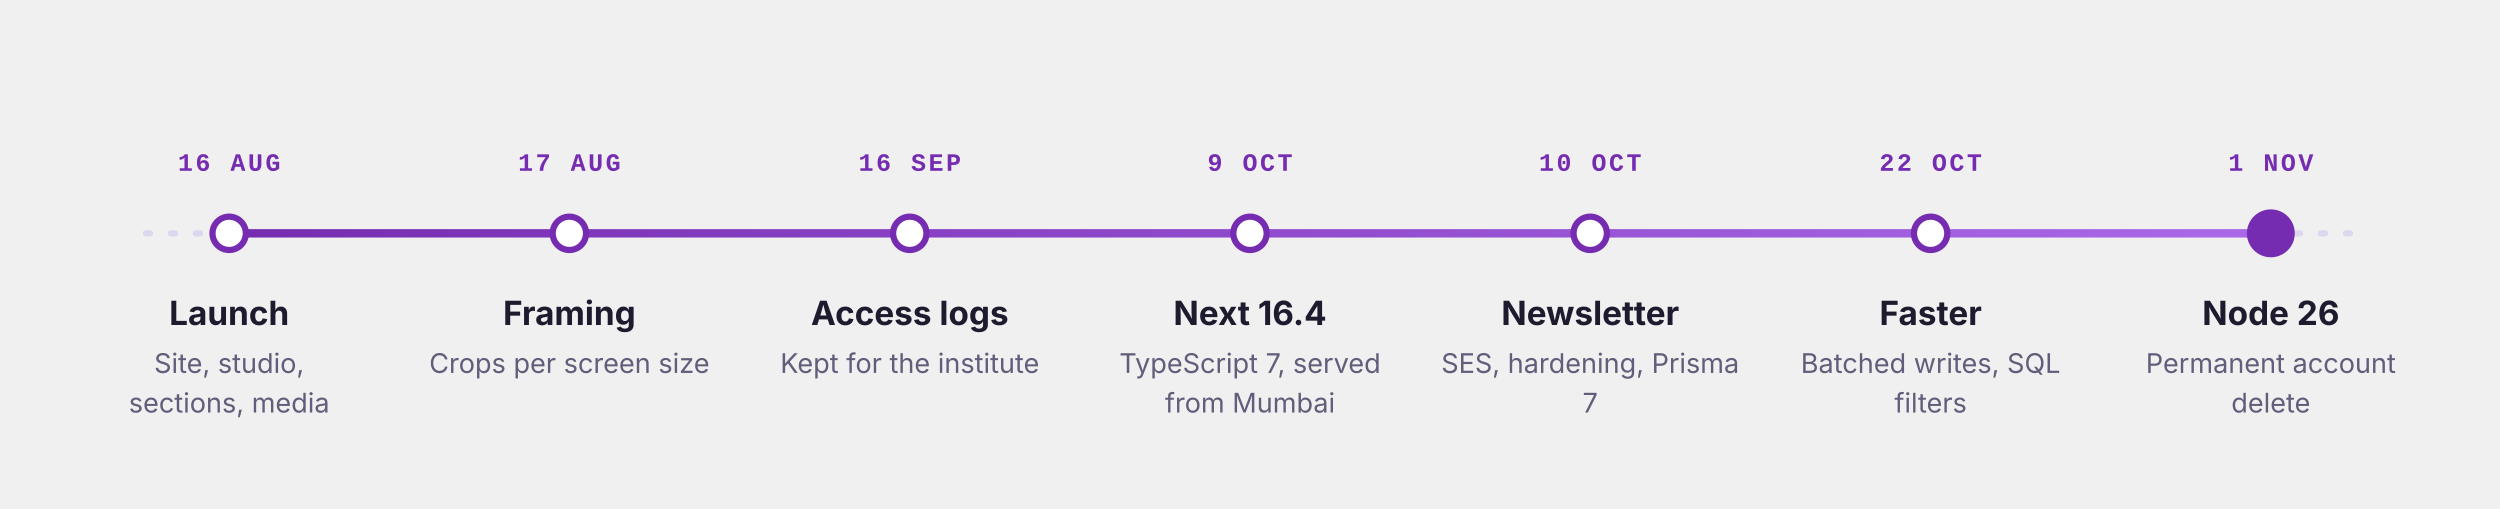
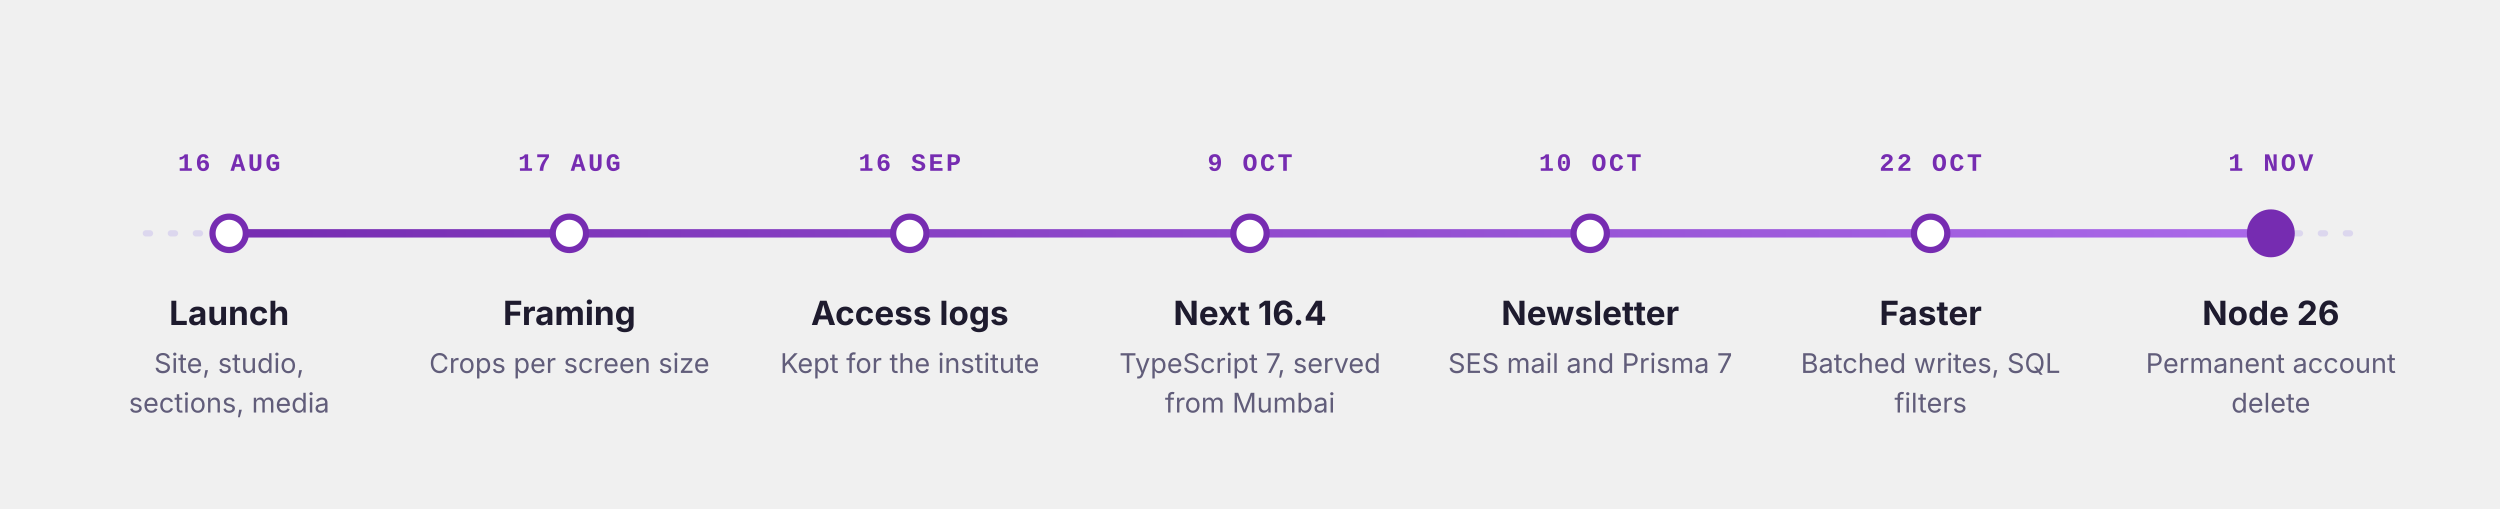
<svg xmlns="http://www.w3.org/2000/svg" width="1200" height="244" viewBox="0 0 1200 244" role="img" aria-label="Release history: from the first commit to Node 26">
  <defs>
    <style>.d{font-family:'Plus Jakarta Sans','Inter',ui-sans-serif,system-ui,-apple-system,'Segoe UI',Roboto,Helvetica,Arial,sans-serif}.s{font-family:'Inter',ui-sans-serif,system-ui,-apple-system,'Segoe UI',Roboto,Helvetica,Arial,sans-serif}.m{font-family:'JetBrains Mono',ui-monospace,'SFMono-Regular',Menlo,Consolas,'Liberation Mono',monospace}.rise{animation:rise .9s cubic-bezier(.2,.7,.2,1) both}@keyframes rise{from{opacity:0;transform:translateY(12px)}to{opacity:1;transform:translateY(0)}}.prog{stroke-dasharray:980;stroke-dashoffset:0;animation:prog 2.4s cubic-bezier(.4,0,.2,1) .2s both}@keyframes prog{from{stroke-dashoffset:980}to{stroke-dashoffset:0}}.halo{animation:halo 2.4s ease-out infinite;transform-box:fill-box;transform-origin:center}@keyframes halo{0%{transform:scale(1);opacity:.55}100%{transform:scale(2.8);opacity:0}}.ahead{stroke-dasharray:2 10}.r0{animation-delay:0.1s}.r1{animation-delay:0.3s}.r2{animation-delay:0.4s}.r3{animation-delay:0.6s}.r4{animation-delay:0.7s}.r5{animation-delay:0.9s}.r6{animation-delay:1.1s}@media (prefers-reduced-motion:reduce){*{animation:none!important}.smil{display:none}.sweep{fill:url(#still)}}</style>
    <linearGradient id="pg" gradientUnits="userSpaceOnUse" x1="110" y1="0" x2="1090" y2="0">
      <stop offset="0" stop-color="#762CB1" />
      <stop offset="1" stop-color="#AA69E9" />
    </linearGradient>
  </defs>
  <path class="ahead" d="M70 112 H1130" stroke="#DCD7EE" stroke-width="3" stroke-linecap="round" fill="none" />
  <path class="prog" d="M110 112 H1090" stroke="url(#pg)" stroke-width="4" stroke-linecap="round" fill="none" />
  <g class="rise r0">
    <text x="110" y="82" class="m" fill="#762CB1" font-size="12" font-weight="600" letter-spacing="1.2" text-anchor="middle">16 AUG</text>
    <circle cx="110" cy="112" r="8" fill="#FFFFFF" stroke="#762CB1" stroke-width="3" />
    <text x="110" y="156" class="d" fill="#1E1B2E" font-size="16" font-weight="700" text-anchor="middle">Launch</text>
    <text x="110" y="179" class="s" fill="#615D7A" font-size="13" text-anchor="middle">Site, studio,</text>
    <text x="110" y="198" class="s" fill="#615D7A" font-size="13" text-anchor="middle">sections, media</text>
  </g>
  <g class="rise r1">
    <text x="273.3" y="82" class="m" fill="#762CB1" font-size="12" font-weight="600" letter-spacing="1.2" text-anchor="middle">17 AUG</text>
    <circle cx="273.3" cy="112" r="8" fill="#FFFFFF" stroke="#762CB1" stroke-width="3" />
    <text x="273.3" y="156" class="d" fill="#1E1B2E" font-size="16" font-weight="700" text-anchor="middle">Framing</text>
    <text x="273.3" y="179" class="s" fill="#615D7A" font-size="13" text-anchor="middle">Crops per screen size</text>
  </g>
  <g class="rise r2">
    <text x="436.7" y="82" class="m" fill="#762CB1" font-size="12" font-weight="600" letter-spacing="1.2" text-anchor="middle">16 SEP</text>
    <circle cx="436.7" cy="112" r="8" fill="#FFFFFF" stroke="#762CB1" stroke-width="3" />
    <text x="436.7" y="156" class="d" fill="#1E1B2E" font-size="16" font-weight="700" text-anchor="middle">Access logs</text>
    <text x="436.7" y="179" class="s" fill="#615D7A" font-size="13" text-anchor="middle">Kept for the institute</text>
  </g>
  <g class="rise r3">
    <text x="600" y="82" class="m" fill="#762CB1" font-size="12" font-weight="600" letter-spacing="1.2" text-anchor="middle">9 OCT</text>
    <circle cx="600" cy="112" r="8" fill="#FFFFFF" stroke="#762CB1" stroke-width="3" />
    <text x="600" y="156" class="d" fill="#1E1B2E" font-size="16" font-weight="700" text-anchor="middle">Next 16.4</text>
    <text x="600" y="179" class="s" fill="#615D7A" font-size="13" text-anchor="middle">TypeScript 7, served</text>
    <text x="600" y="198" class="s" fill="#615D7A" font-size="13" text-anchor="middle">from Mumbai</text>
  </g>
  <g class="rise r4">
    <text x="763.3" y="82" class="m" fill="#762CB1" font-size="12" font-weight="600" letter-spacing="1.2" text-anchor="middle">10 OCT</text>
    <circle cx="763.3" cy="112" r="8" fill="#FFFFFF" stroke="#762CB1" stroke-width="3" />
    <text x="763.3" y="156" class="d" fill="#1E1B2E" font-size="16" font-weight="700" text-anchor="middle">Newsletter</text>
-     <text x="763.3" y="179" class="s" fill="#615D7A" font-size="13" text-anchor="middle">SES, hardening, Prisma</text>
-     <text x="763.3" y="198" class="s" fill="#615D7A" font-size="13" text-anchor="middle">7</text>
+     <text x="763.3" y="179" class="s" fill="#615D7A" font-size="13" text-anchor="middle">SES mail and Prisma 7</text>
  </g>
  <g class="rise r5">
    <text x="926.7" y="82" class="m" fill="#762CB1" font-size="12" font-weight="600" letter-spacing="1.2" text-anchor="middle">22 OCT</text>
    <circle cx="926.7" cy="112" r="8" fill="#FFFFFF" stroke="#762CB1" stroke-width="3" />
    <text x="926.7" y="156" class="d" fill="#1E1B2E" font-size="16" font-weight="700" text-anchor="middle">Faster</text>
    <text x="926.7" y="179" class="s" fill="#615D7A" font-size="13" text-anchor="middle">Batched writes, SQL</text>
    <text x="926.7" y="198" class="s" fill="#615D7A" font-size="13" text-anchor="middle">filters</text>
  </g>
  <g class="rise r6">
    <text x="1090" y="82" class="m" fill="#762CB1" font-size="12" font-weight="600" letter-spacing="1.2" text-anchor="middle">1 NOV</text>
    <circle class="halo" cx="1090" cy="112" r="10" fill="#762CB1" />
    <circle cx="1090" cy="112" r="10" fill="#762CB1" stroke="#762CB1" stroke-width="3" />
    <text x="1090" y="156" class="d" fill="#1E1B2E" font-size="16" font-weight="700" text-anchor="middle">Node 26</text>
    <text x="1090" y="179" class="s" fill="#615D7A" font-size="13" text-anchor="middle">Permanent account</text>
    <text x="1090" y="198" class="s" fill="#615D7A" font-size="13" text-anchor="middle">delete</text>
  </g>
</svg>
